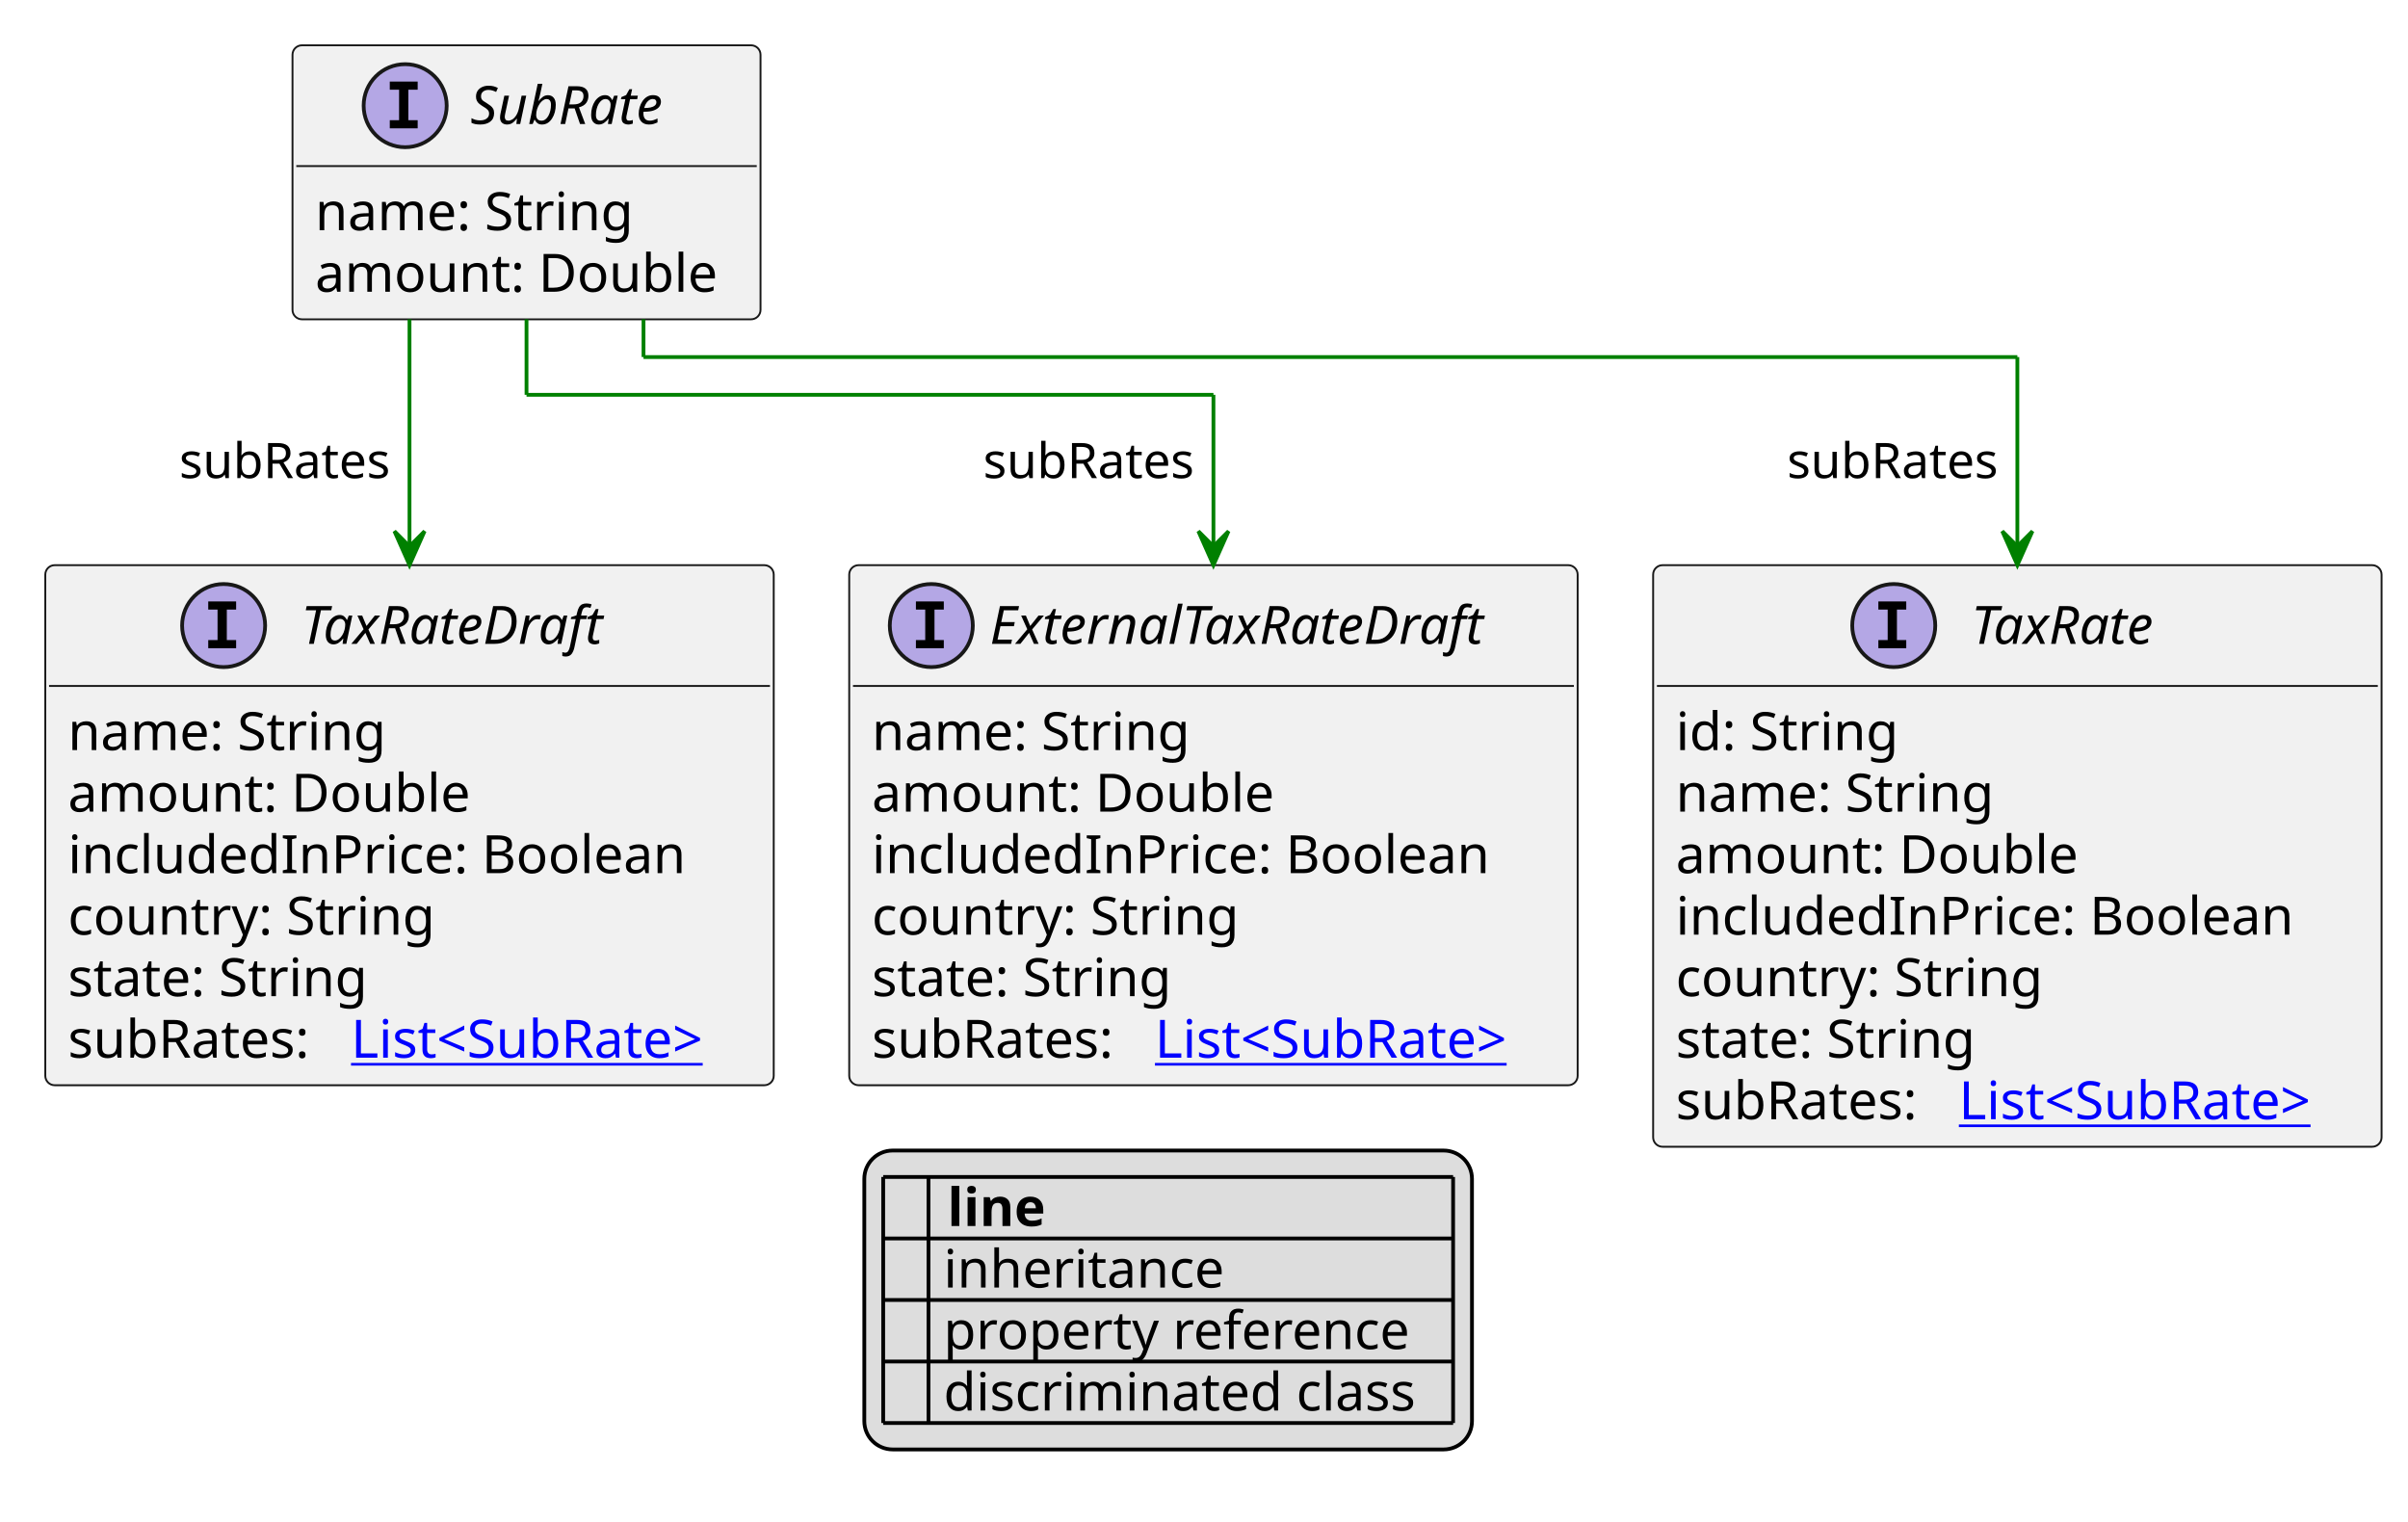
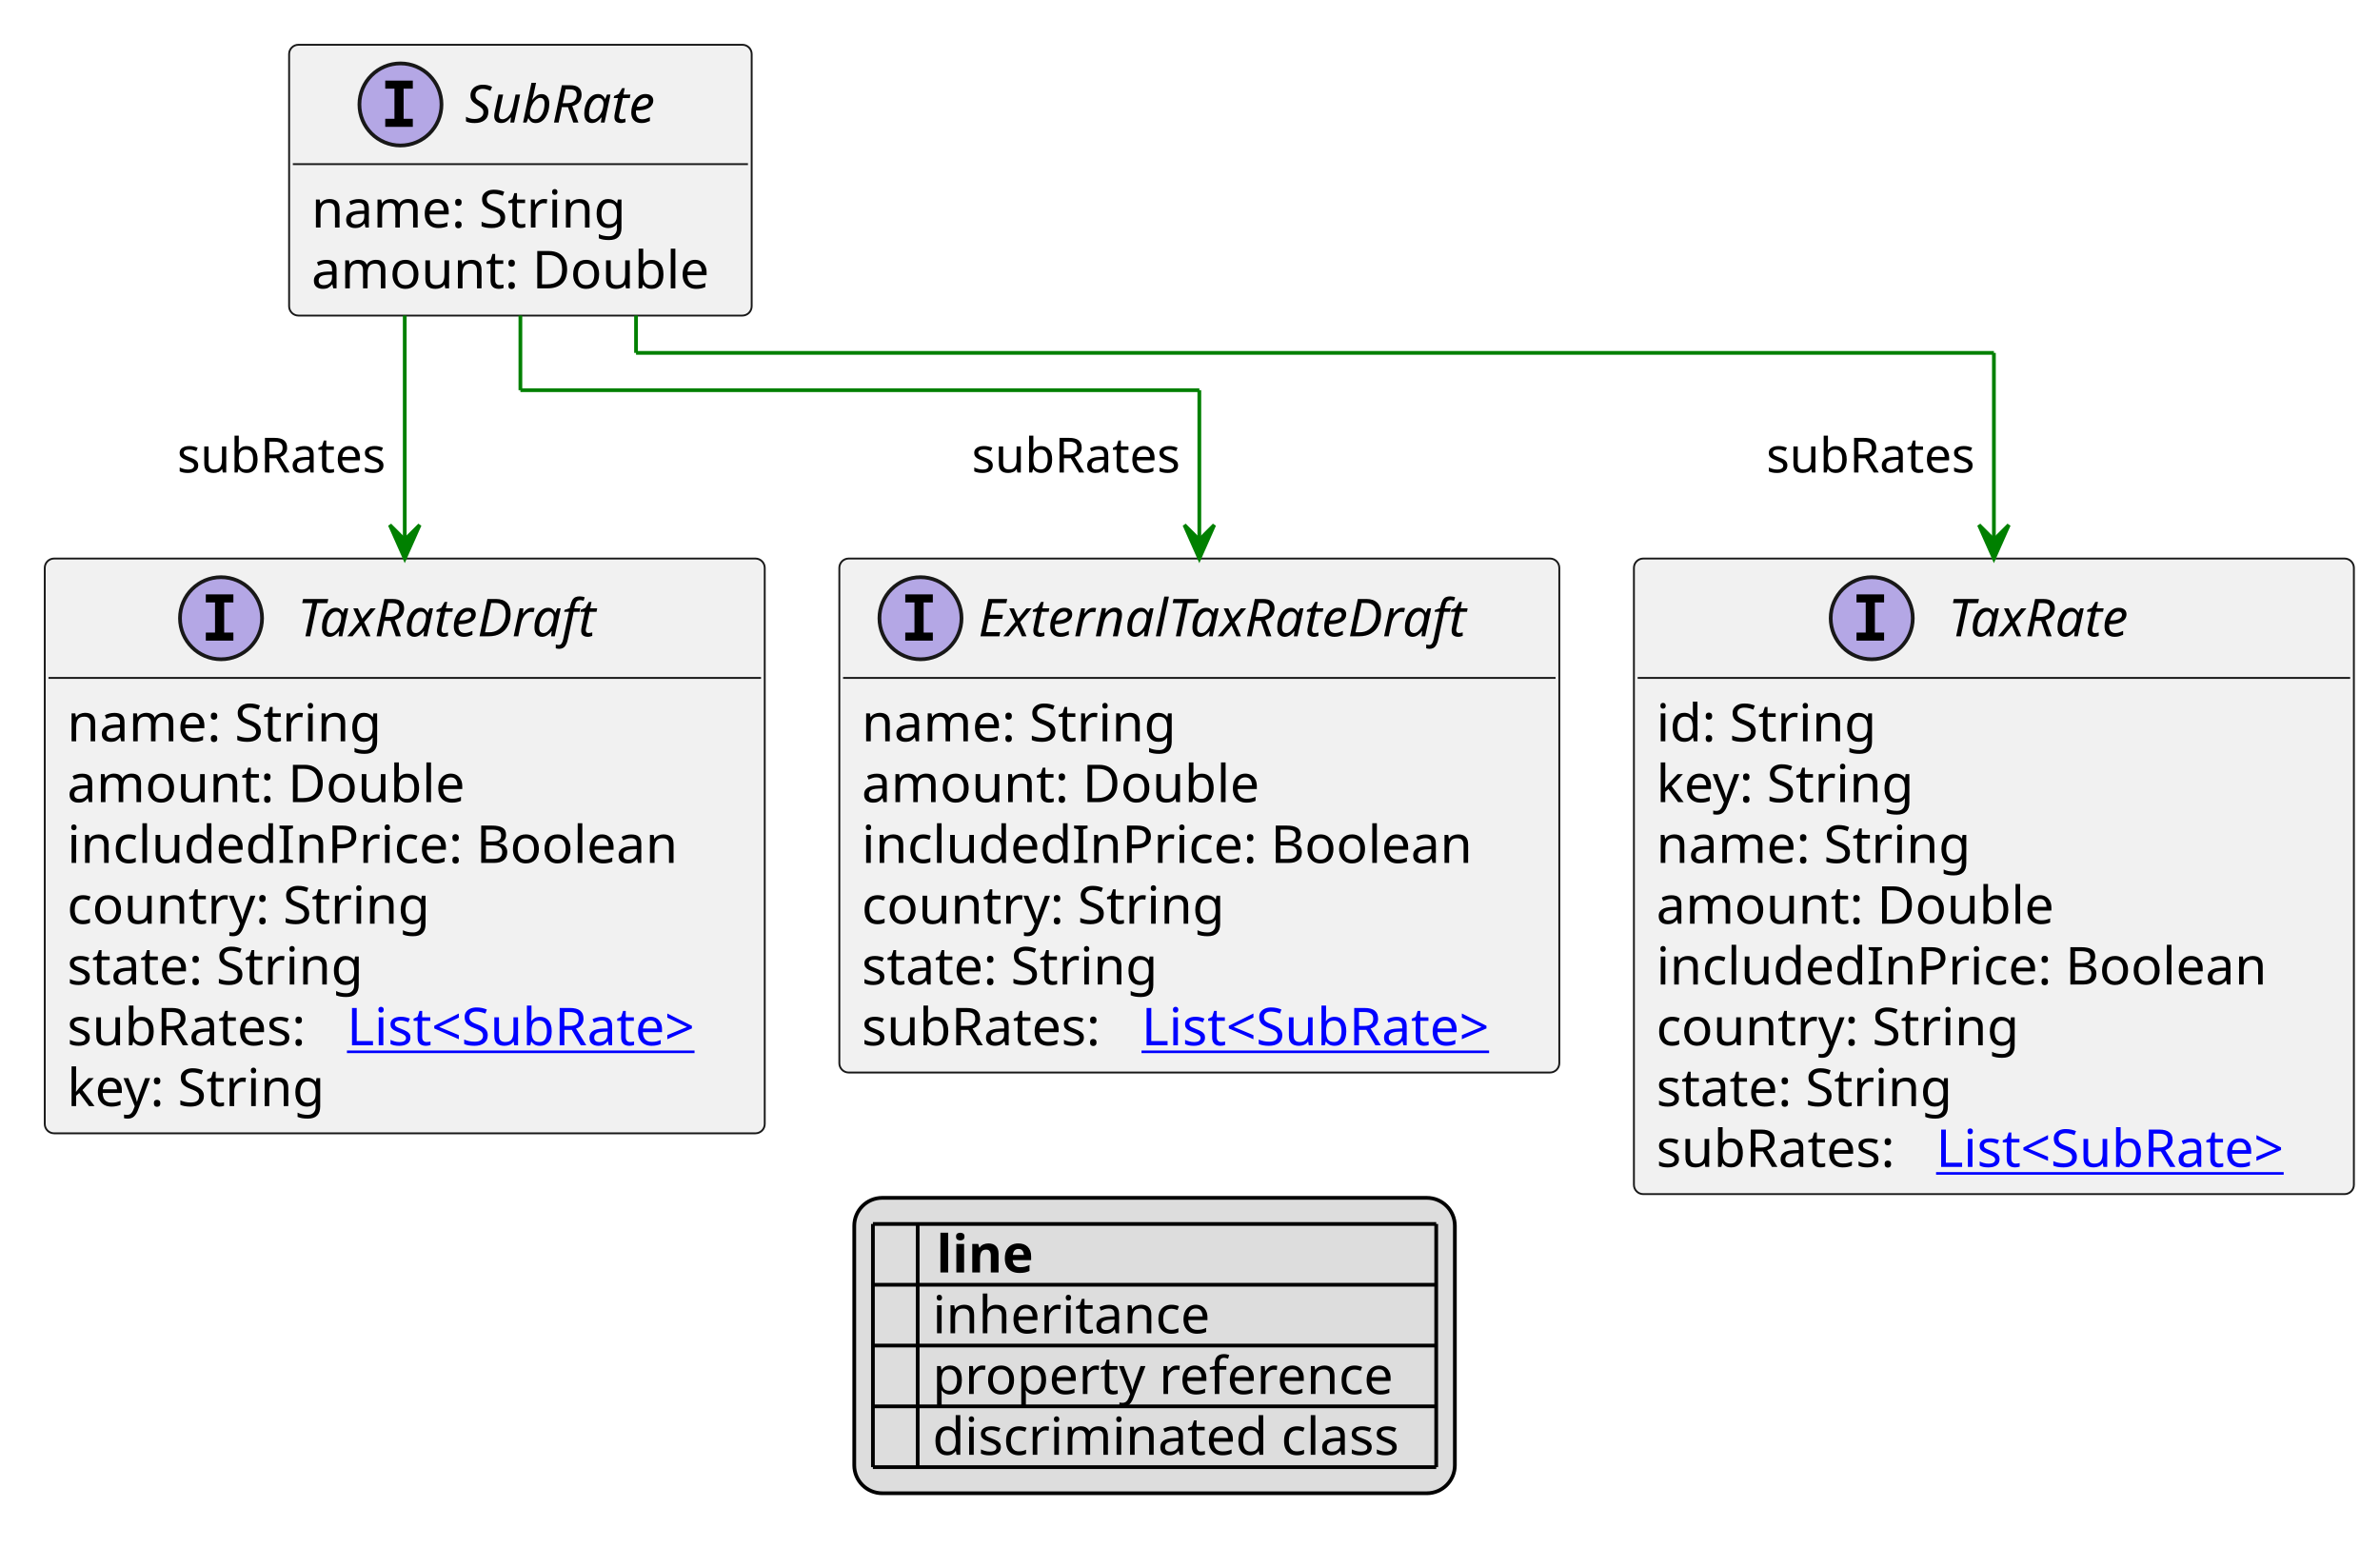
- <svg xmlns="http://www.w3.org/2000/svg" xmlns:xlink="http://www.w3.org/1999/xlink" contentStyleType="text/css" height="403px" preserveAspectRatio="none" style="width:638px;height:403px;background:#FFFFFF;" version="1.1" viewBox="0 0 638 403" width="638px" zoomAndPan="magnify">
+ <svg xmlns="http://www.w3.org/2000/svg" xmlns:xlink="http://www.w3.org/1999/xlink" contentStyleType="text/css" height="420px" preserveAspectRatio="none" style="width:638px;height:420px;background:#FFFFFF;" version="1.1" viewBox="0 0 638 420" width="638px" zoomAndPan="magnify">
  <defs>
-     <filter height="1" id="baep4pwmh0a4n0" width="1" x="0" y="0">
+     <filter height="1" id="b1qqongrj27dtb0" width="1" x="0" y="0">
      <feFlood flood-color="#000000" result="flood" />
      <feComposite in="SourceGraphic" in2="flood" operator="over" />
    </filter>
-     <filter height="1" id="baep4pwmh0a4n1" width="1" x="0" y="0">
+     <filter height="1" id="b1qqongrj27dtb1" width="1" x="0" y="0">
      <feFlood flood-color="#008000" result="flood" />
      <feComposite in="SourceGraphic" in2="flood" operator="over" />
    </filter>
-     <filter height="1" id="baep4pwmh0a4n2" width="1" x="0" y="0">
+     <filter height="1" id="b1qqongrj27dtb2" width="1" x="0" y="0">
      <feFlood flood-color="#0000FF" result="flood" />
      <feComposite in="SourceGraphic" in2="flood" operator="over" />
    </filter>
  </defs>
  <g>
    <a href="SubRate.svg" target="_top" title="SubRate.svg" xlink:actuate="onRequest" xlink:href="SubRate.svg" xlink:show="new" xlink:title="SubRate.svg" xlink:type="simple">
      <g id="elem_SubRate">
        <rect codeLine="10" fill="#F1F1F1" height="72.594" id="SubRate" rx="2.5" ry="2.5" style="stroke:#181818;stroke-width:0.5;" width="124" x="77.5" y="12" />
        <ellipse cx="107.35" cy="28" fill="#B4A7E5" rx="11" ry="11" style="stroke:#181818;stroke-width:1.0;" />
        <path d="M103.272,23.766 L103.272,21.609 L110.662,21.609 L110.662,23.766 L108.194,23.766 L108.194,31.844 L110.662,31.844 L110.662,34 L103.272,34 L103.272,31.844 L105.741,31.844 L105.741,23.766 L103.272,23.766 Z " fill="#000000" />
        <text fill="#000000" font-family="sans-serif" font-size="14" font-style="italic" lengthAdjust="spacing" textLength="59" x="124.65" y="32.847">SubRate</text>
        <line style="stroke:#181818;stroke-width:0.5;" x1="78.5" x2="200.5" y1="44" y2="44" />
        <text fill="#000000" font-family="sans-serif" font-size="14" lengthAdjust="spacing" textLength="88" x="83.5" y="60.995">name: String</text>
        <text fill="#000000" font-family="sans-serif" font-size="14" lengthAdjust="spacing" textLength="112" x="83.5" y="77.292">amount: Double</text>
      </g>
    </a>
    <a href="ExternalTaxRateDraft.svg" target="_top" title="ExternalTaxRateDraft.svg" xlink:actuate="onRequest" xlink:href="ExternalTaxRateDraft.svg" xlink:show="new" xlink:title="ExternalTaxRateDraft.svg" xlink:type="simple">
      <g id="elem_ExternalTaxRateDraft">
        <rect codeLine="17" fill="#F1F1F1" height="137.781" id="ExternalTaxRateDraft" rx="2.5" ry="2.5" style="stroke:#181818;stroke-width:0.5;" width="193" x="225" y="149.727" />
        <ellipse cx="246.75" cy="165.727" fill="#B4A7E5" rx="11" ry="11" style="stroke:#181818;stroke-width:1.0;" />
        <path d="M242.672,161.492 L242.672,159.336 L250.062,159.336 L250.062,161.492 L247.594,161.492 L247.594,169.57 L250.062,169.57 L250.062,171.727 L242.672,171.727 L242.672,169.57 L245.141,169.57 L245.141,161.492 L242.672,161.492 Z " fill="#000000" />
        <text fill="#000000" font-family="sans-serif" font-size="14" font-style="italic" lengthAdjust="spacing" textLength="146" x="262.25" y="170.573">ExternalTaxRateDraft</text>
        <line style="stroke:#181818;stroke-width:0.5;" x1="226" x2="417" y1="181.727" y2="181.727" />
        <text fill="#000000" font-family="sans-serif" font-size="14" lengthAdjust="spacing" textLength="88" x="231" y="198.722">name: String</text>
        <text fill="#000000" font-family="sans-serif" font-size="14" lengthAdjust="spacing" textLength="112" x="231" y="215.019">amount: Double</text>
        <text fill="#000000" font-family="sans-serif" font-size="14" lengthAdjust="spacing" textLength="171" x="231" y="231.315">includedInPrice: Boolean</text>
        <text fill="#000000" font-family="sans-serif" font-size="14" lengthAdjust="spacing" textLength="101" x="231" y="247.612">country: String</text>
        <text fill="#000000" font-family="sans-serif" font-size="14" lengthAdjust="spacing" textLength="84" x="231" y="263.909">state: String</text>
        <text fill="#000000" font-family="sans-serif" font-size="14" lengthAdjust="spacing" textLength="71" x="231" y="280.206">subRates:</text>
        <a href="SubRate.svg" target="_top" title="SubRate.svg" xlink:actuate="onRequest" xlink:href="SubRate.svg" xlink:show="new" xlink:title="SubRate.svg" xlink:type="simple">
          <text fill="#0000FF" font-family="sans-serif" font-size="14" lengthAdjust="spacing" text-decoration="underline" textLength="106" x="306" y="280.206">List&lt;SubRate&gt;</text>
        </a>
      </g>
    </a>
    <a href="TaxRate.svg" target="_top" title="TaxRate.svg" xlink:actuate="onRequest" xlink:href="TaxRate.svg" xlink:show="new" xlink:title="TaxRate.svg" xlink:type="simple">
      <g id="elem_TaxRate">
-         <rect codeLine="25" fill="#F1F1F1" height="154.078" id="TaxRate" rx="2.5" ry="2.5" style="stroke:#181818;stroke-width:0.5;" width="193" x="438" y="149.727" />
+         <rect codeLine="25" fill="#F1F1F1" height="170.375" id="TaxRate" rx="2.5" ry="2.5" style="stroke:#181818;stroke-width:0.5;" width="193" x="438" y="149.727" />
        <ellipse cx="501.75" cy="165.727" fill="#B4A7E5" rx="11" ry="11" style="stroke:#181818;stroke-width:1.0;" />
        <path d="M497.672,161.492 L497.672,159.336 L505.062,159.336 L505.062,161.492 L502.594,161.492 L502.594,169.57 L505.062,169.57 L505.062,171.727 L497.672,171.727 L497.672,169.57 L500.141,169.57 L500.141,161.492 L497.672,161.492 Z " fill="#000000" />
        <text fill="#000000" font-family="sans-serif" font-size="14" font-style="italic" lengthAdjust="spacing" textLength="57" x="522.25" y="170.573">TaxRate</text>
        <line style="stroke:#181818;stroke-width:0.5;" x1="439" x2="630" y1="181.727" y2="181.727" />
        <text fill="#000000" font-family="sans-serif" font-size="14" lengthAdjust="spacing" textLength="61" x="444" y="198.722">id: String</text>
-         <text fill="#000000" font-family="sans-serif" font-size="14" lengthAdjust="spacing" textLength="88" x="444" y="215.019">name: String</text>
-         <text fill="#000000" font-family="sans-serif" font-size="14" lengthAdjust="spacing" textLength="112" x="444" y="231.315">amount: Double</text>
-         <text fill="#000000" font-family="sans-serif" font-size="14" lengthAdjust="spacing" textLength="171" x="444" y="247.612">includedInPrice: Boolean</text>
-         <text fill="#000000" font-family="sans-serif" font-size="14" lengthAdjust="spacing" textLength="101" x="444" y="263.909">country: String</text>
-         <text fill="#000000" font-family="sans-serif" font-size="14" lengthAdjust="spacing" textLength="84" x="444" y="280.206">state: String</text>
-         <text fill="#000000" font-family="sans-serif" font-size="14" lengthAdjust="spacing" textLength="71" x="444" y="296.503">subRates:</text>
+         <text fill="#000000" font-family="sans-serif" font-size="14" lengthAdjust="spacing" textLength="73" x="444" y="215.019">key: String</text>
+         <text fill="#000000" font-family="sans-serif" font-size="14" lengthAdjust="spacing" textLength="88" x="444" y="231.315">name: String</text>
+         <text fill="#000000" font-family="sans-serif" font-size="14" lengthAdjust="spacing" textLength="112" x="444" y="247.612">amount: Double</text>
+         <text fill="#000000" font-family="sans-serif" font-size="14" lengthAdjust="spacing" textLength="171" x="444" y="263.909">includedInPrice: Boolean</text>
+         <text fill="#000000" font-family="sans-serif" font-size="14" lengthAdjust="spacing" textLength="101" x="444" y="280.206">country: String</text>
+         <text fill="#000000" font-family="sans-serif" font-size="14" lengthAdjust="spacing" textLength="84" x="444" y="296.503">state: String</text>
+         <text fill="#000000" font-family="sans-serif" font-size="14" lengthAdjust="spacing" textLength="71" x="444" y="312.8">subRates:</text>
        <a href="SubRate.svg" target="_top" title="SubRate.svg" xlink:actuate="onRequest" xlink:href="SubRate.svg" xlink:show="new" xlink:title="SubRate.svg" xlink:type="simple">
-           <text fill="#0000FF" font-family="sans-serif" font-size="14" lengthAdjust="spacing" text-decoration="underline" textLength="106" x="519" y="296.503">List&lt;SubRate&gt;</text>
+           <text fill="#0000FF" font-family="sans-serif" font-size="14" lengthAdjust="spacing" text-decoration="underline" textLength="106" x="519" y="312.8">List&lt;SubRate&gt;</text>
        </a>
      </g>
    </a>
    <a href="TaxRateDraft.svg" target="_top" title="TaxRateDraft.svg" xlink:actuate="onRequest" xlink:href="TaxRateDraft.svg" xlink:show="new" xlink:title="TaxRateDraft.svg" xlink:type="simple">
      <g id="elem_TaxRateDraft">
-         <rect codeLine="34" fill="#F1F1F1" height="137.781" id="TaxRateDraft" rx="2.5" ry="2.5" style="stroke:#181818;stroke-width:0.5;" width="193" x="12" y="149.727" />
+         <rect codeLine="35" fill="#F1F1F1" height="154.078" id="TaxRateDraft" rx="2.5" ry="2.5" style="stroke:#181818;stroke-width:0.5;" width="193" x="12" y="149.727" />
        <ellipse cx="59.25" cy="165.727" fill="#B4A7E5" rx="11" ry="11" style="stroke:#181818;stroke-width:1.0;" />
        <path d="M55.172,161.492 L55.172,159.336 L62.562,159.336 L62.562,161.492 L60.094,161.492 L60.094,169.57 L62.562,169.57 L62.562,171.727 L55.172,171.727 L55.172,169.57 L57.641,169.57 L57.641,161.492 L55.172,161.492 Z " fill="#000000" />
        <text fill="#000000" font-family="sans-serif" font-size="14" font-style="italic" lengthAdjust="spacing" textLength="90" x="79.75" y="170.573">TaxRateDraft</text>
        <line style="stroke:#181818;stroke-width:0.5;" x1="13" x2="204" y1="181.727" y2="181.727" />
        <text fill="#000000" font-family="sans-serif" font-size="14" lengthAdjust="spacing" textLength="88" x="18" y="198.722">name: String</text>
        <text fill="#000000" font-family="sans-serif" font-size="14" lengthAdjust="spacing" textLength="112" x="18" y="215.019">amount: Double</text>
        <text fill="#000000" font-family="sans-serif" font-size="14" lengthAdjust="spacing" textLength="171" x="18" y="231.315">includedInPrice: Boolean</text>
        <text fill="#000000" font-family="sans-serif" font-size="14" lengthAdjust="spacing" textLength="101" x="18" y="247.612">country: String</text>
        <text fill="#000000" font-family="sans-serif" font-size="14" lengthAdjust="spacing" textLength="84" x="18" y="263.909">state: String</text>
        <text fill="#000000" font-family="sans-serif" font-size="14" lengthAdjust="spacing" textLength="71" x="18" y="280.206">subRates:</text>
        <a href="SubRate.svg" target="_top" title="SubRate.svg" xlink:actuate="onRequest" xlink:href="SubRate.svg" xlink:show="new" xlink:title="SubRate.svg" xlink:type="simple">
          <text fill="#0000FF" font-family="sans-serif" font-size="14" lengthAdjust="spacing" text-decoration="underline" textLength="106" x="93" y="280.206">List&lt;SubRate&gt;</text>
        </a>
+         <text fill="#000000" font-family="sans-serif" font-size="14" lengthAdjust="spacing" textLength="73" x="18" y="296.503">key: String</text>
      </g>
    </a>
    <line style="stroke:#008000;stroke-width:1.0;" x1="139.5" x2="139.5" y1="84.594" y2="104.594" />
    <line style="stroke:#008000;stroke-width:1.0;" x1="139.5" x2="321.5" y1="104.594" y2="104.594" />
    <line style="stroke:#008000;stroke-width:1.0;" x1="321.5" x2="321.5" y1="104.594" y2="149.727" />
    <polygon fill="#008000" points="321.5,149.727,325.5,140.727,321.5,144.727,317.5,140.727,321.5,149.727" style="stroke:#008000;stroke-width:1.0;" />
    <text fill="#000000" font-family="sans-serif" font-size="13" lengthAdjust="spacing" textLength="59" x="260.5" y="126.661">subRates</text>
    <line style="stroke:#008000;stroke-width:1.0;" x1="170.5" x2="170.5" y1="84.594" y2="94.594" />
    <line style="stroke:#008000;stroke-width:1.0;" x1="170.5" x2="534.5" y1="94.594" y2="94.594" />
    <line style="stroke:#008000;stroke-width:1.0;" x1="534.5" x2="534.5" y1="94.594" y2="149.727" />
    <polygon fill="#008000" points="534.5,149.727,538.5,140.727,534.5,144.727,530.5,140.727,534.5,149.727" style="stroke:#008000;stroke-width:1.0;" />
    <text fill="#000000" font-family="sans-serif" font-size="13" lengthAdjust="spacing" textLength="59" x="473.5" y="126.661">subRates</text>
    <line style="stroke:#008000;stroke-width:1.0;" x1="108.5" x2="108.5" y1="84.594" y2="149.727" />
    <polygon fill="#008000" points="108.5,149.727,112.5,140.727,108.5,144.727,104.5,140.727,108.5,149.727" style="stroke:#008000;stroke-width:1.0;" />
    <text fill="#000000" font-family="sans-serif" font-size="13" lengthAdjust="spacing" textLength="59" x="47.5" y="126.661">subRates</text>
-     <rect fill="#DDDDDD" height="79.188" id="_legend" rx="7.5" ry="7.5" style="stroke:#000000;stroke-width:1.0;" width="161" x="229" y="304.805" />
-     <text fill="#000000" font-family="sans-serif" font-size="14" font-weight="bold" lengthAdjust="spacing" textLength="5" x="234" y="324.8"> </text>
-     <text fill="#000000" font-family="sans-serif" font-size="14" font-weight="bold" lengthAdjust="spacing" textLength="28" x="251" y="324.8">line</text>
-     <text fill="#000000" filter="url(#baep4pwmh0a4n0)" font-family="sans-serif" font-size="14" lengthAdjust="spacing" textLength="12" x="234" y="341.097">   </text>
-     <text fill="#000000" font-family="sans-serif" font-size="14" lengthAdjust="spacing" textLength="77" x="250" y="341.097">inheritance</text>
-     <text fill="#000000" filter="url(#baep4pwmh0a4n1)" font-family="sans-serif" font-size="14" lengthAdjust="spacing" textLength="12" x="234" y="357.394">   </text>
-     <text fill="#000000" font-family="sans-serif" font-size="14" lengthAdjust="spacing" textLength="129" x="250" y="357.394">property reference</text>
-     <text fill="#000000" filter="url(#baep4pwmh0a4n2)" font-family="sans-serif" font-size="14" lengthAdjust="spacing" textLength="12" x="234" y="373.69">   </text>
-     <text fill="#000000" font-family="sans-serif" font-size="14" lengthAdjust="spacing" textLength="131" x="250" y="373.69">discriminated class</text>
-     <line style="stroke:#000000;stroke-width:1.0;" x1="234" x2="385" y1="311.805" y2="311.805" />
+     <rect fill="#DDDDDD" height="79.188" id="_legend" rx="7.5" ry="7.5" style="stroke:#000000;stroke-width:1.0;" width="161" x="229" y="321.102" />
+     <text fill="#000000" font-family="sans-serif" font-size="14" font-weight="bold" lengthAdjust="spacing" textLength="5" x="234" y="341.097"> </text>
+     <text fill="#000000" font-family="sans-serif" font-size="14" font-weight="bold" lengthAdjust="spacing" textLength="28" x="251" y="341.097">line</text>
+     <text fill="#000000" filter="url(#b1qqongrj27dtb0)" font-family="sans-serif" font-size="14" lengthAdjust="spacing" textLength="12" x="234" y="357.394">   </text>
+     <text fill="#000000" font-family="sans-serif" font-size="14" lengthAdjust="spacing" textLength="77" x="250" y="357.394">inheritance</text>
+     <text fill="#000000" filter="url(#b1qqongrj27dtb1)" font-family="sans-serif" font-size="14" lengthAdjust="spacing" textLength="12" x="234" y="373.69">   </text>
+     <text fill="#000000" font-family="sans-serif" font-size="14" lengthAdjust="spacing" textLength="129" x="250" y="373.69">property reference</text>
+     <text fill="#000000" filter="url(#b1qqongrj27dtb2)" font-family="sans-serif" font-size="14" lengthAdjust="spacing" textLength="12" x="234" y="389.987">   </text>
+     <text fill="#000000" font-family="sans-serif" font-size="14" lengthAdjust="spacing" textLength="131" x="250" y="389.987">discriminated class</text>
    <line style="stroke:#000000;stroke-width:1.0;" x1="234" x2="385" y1="328.102" y2="328.102" />
    <line style="stroke:#000000;stroke-width:1.0;" x1="234" x2="385" y1="344.398" y2="344.398" />
    <line style="stroke:#000000;stroke-width:1.0;" x1="234" x2="385" y1="360.695" y2="360.695" />
    <line style="stroke:#000000;stroke-width:1.0;" x1="234" x2="385" y1="376.992" y2="376.992" />
-     <line style="stroke:#000000;stroke-width:1.0;" x1="234" x2="234" y1="311.805" y2="376.992" />
-     <line style="stroke:#000000;stroke-width:1.0;" x1="246" x2="246" y1="311.805" y2="376.992" />
-     <line style="stroke:#000000;stroke-width:1.0;" x1="385" x2="385" y1="311.805" y2="376.992" />
+     <line style="stroke:#000000;stroke-width:1.0;" x1="234" x2="385" y1="393.289" y2="393.289" />
+     <line style="stroke:#000000;stroke-width:1.0;" x1="234" x2="234" y1="328.102" y2="393.289" />
+     <line style="stroke:#000000;stroke-width:1.0;" x1="246" x2="246" y1="328.102" y2="393.289" />
+     <line style="stroke:#000000;stroke-width:1.0;" x1="385" x2="385" y1="328.102" y2="393.289" />
  </g>
</svg>
